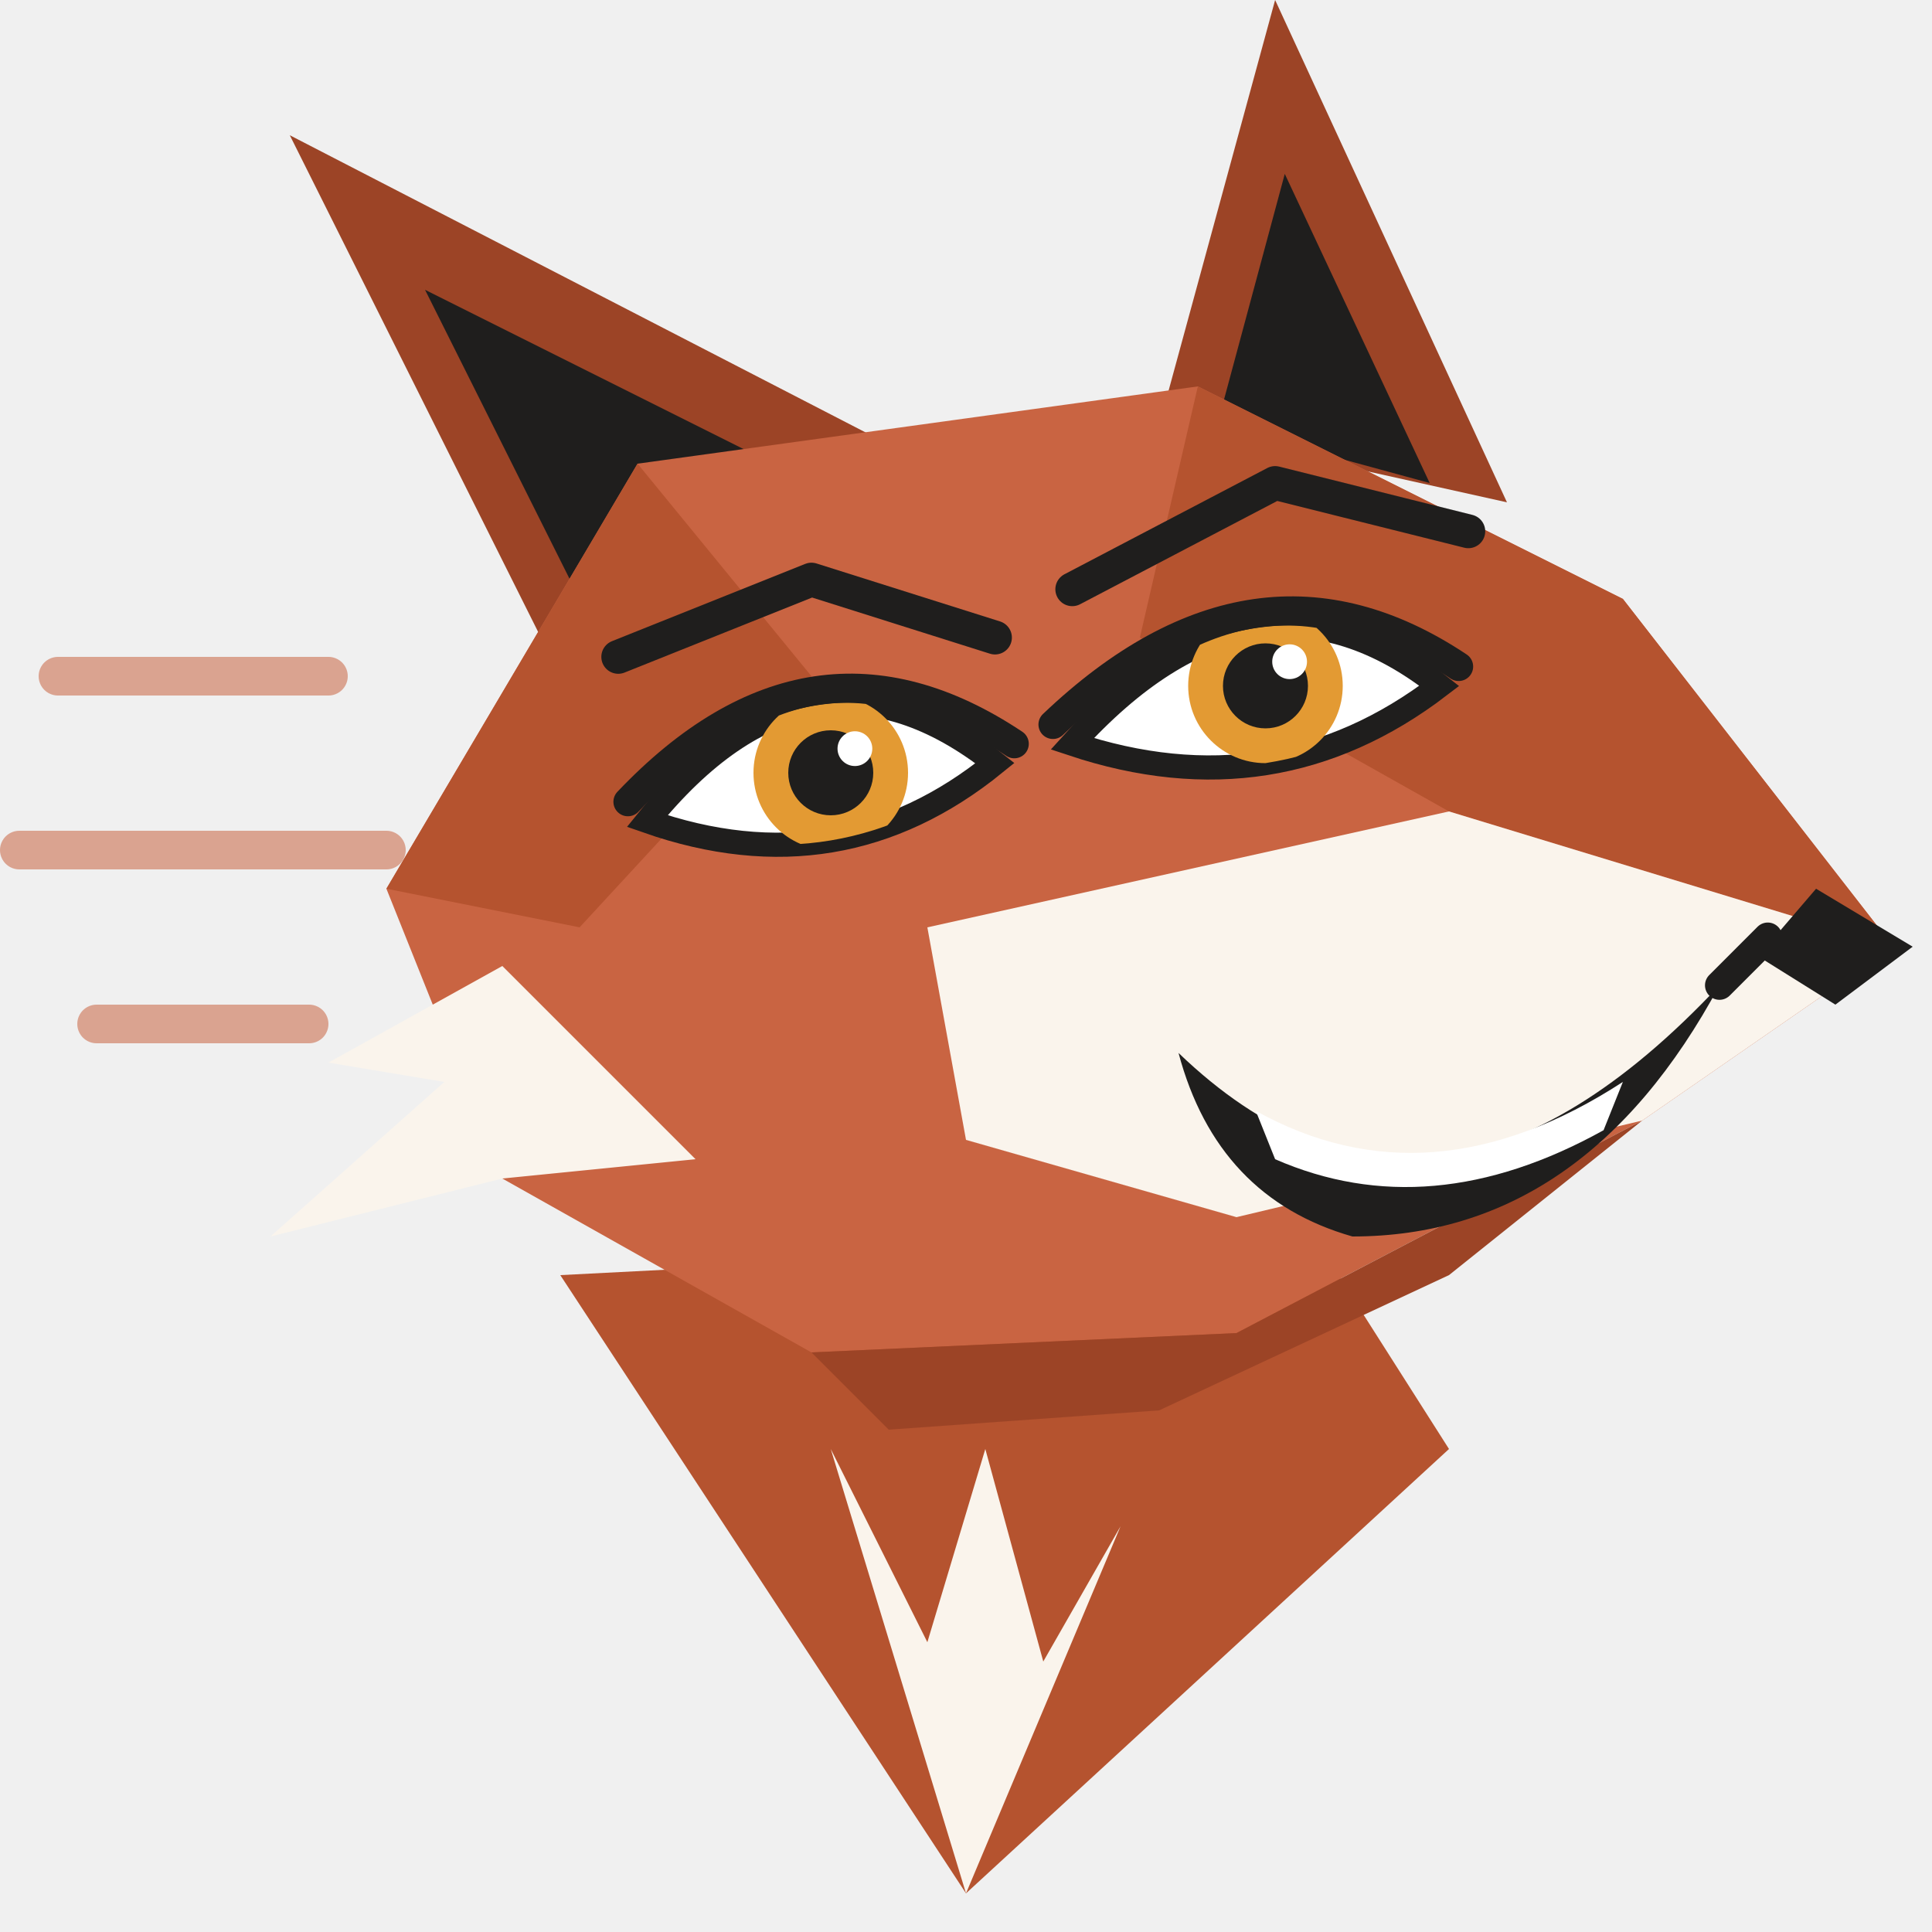
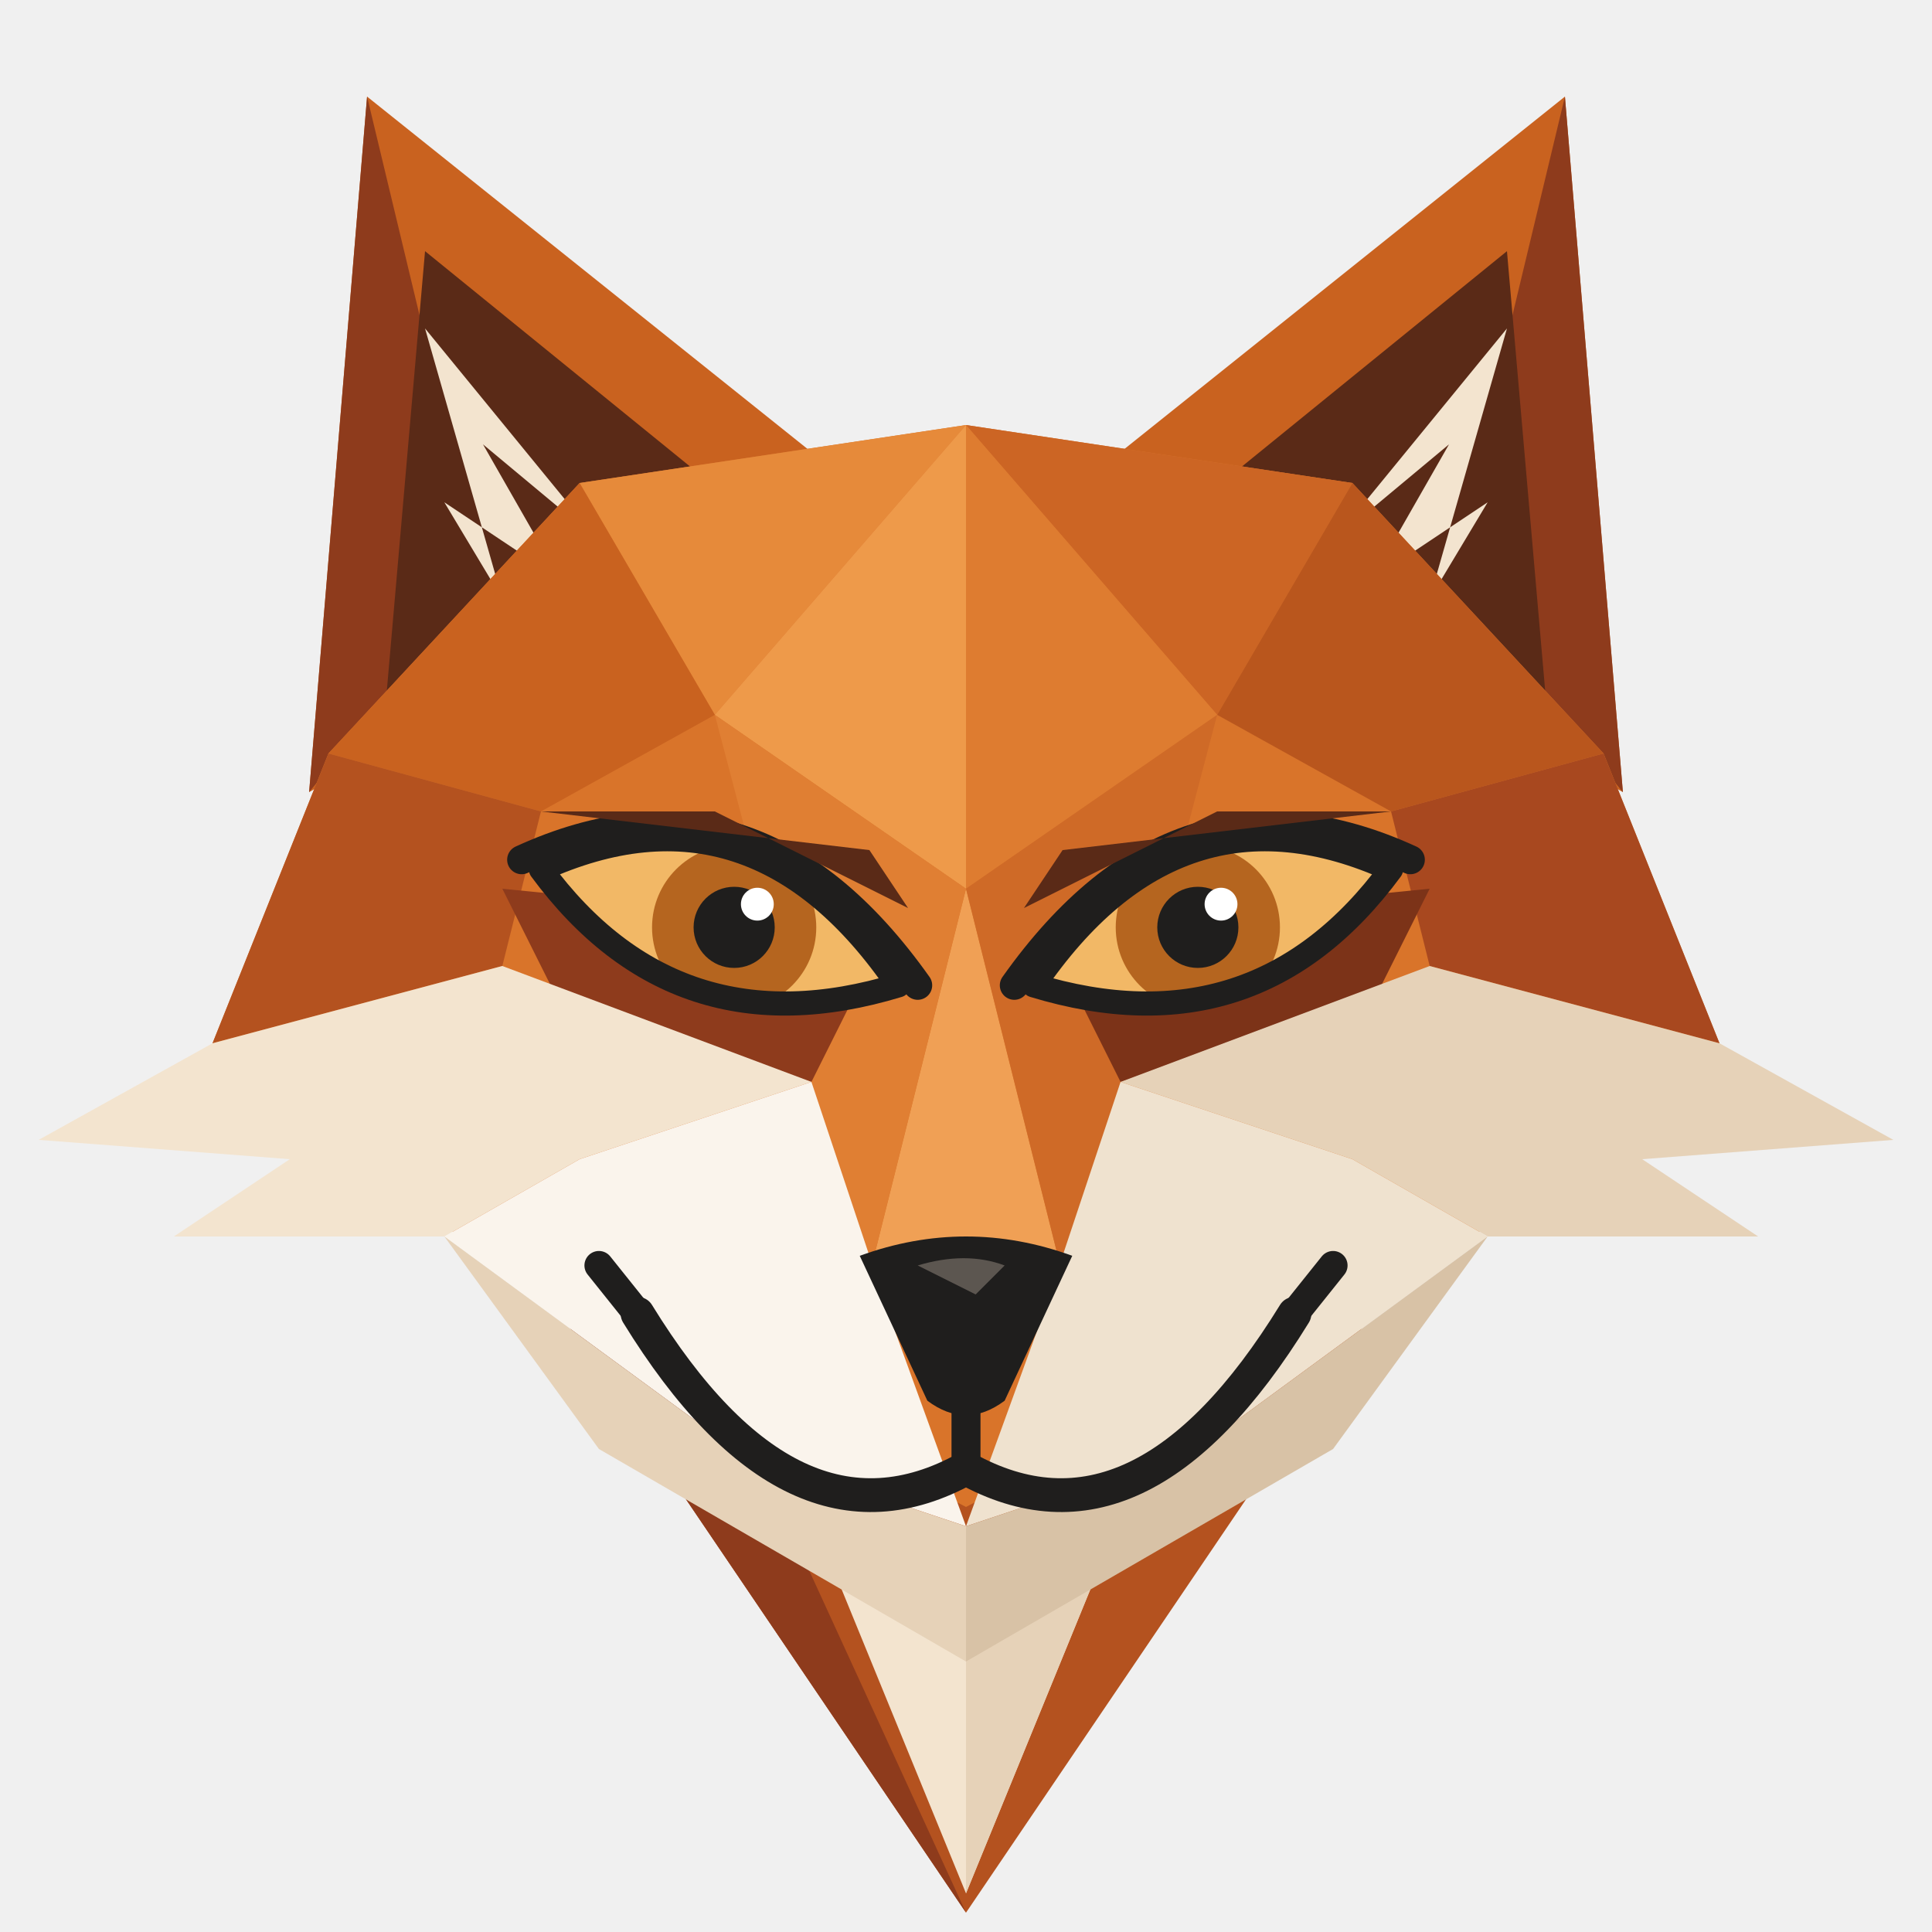
<svg xmlns="http://www.w3.org/2000/svg" viewBox="0 0 200 200" width="200" height="200">
-   <g stroke="#C96442" stroke-width="4" stroke-linecap="round" opacity="0.55">
-     <line x1="6" y1="70" x2="34" y2="70" />
-     <line x1="2" y1="88" x2="40" y2="88" />
-     <line x1="10" y1="106" x2="32" y2="106" />
+   <path d="M58 136 L100 198 L142 136 Z" fill="#B4521F" />
+   <path d="M58 136 L100 198 L78 150 Z" fill="#8E3B1C" />
+   <path d="M82 152 L100 196 L118 152 L100 166 Z" fill="#F3E4CF" />
+   <path d="M100 166 L118 152 L100 196 Z" fill="#E6D2B8" />
+   <g id="ear-left">
+     <path d="M38 10 L32 82 L88 50 Z" fill="#C9621F" />
+     <path d="M38 10 L32 82 L50 60 Z" fill="#8E3B1C" />
+     <path d="M44 26 L40 72 L76 52 Z" fill="#5A2A17" />
+     <path d="M44 34 L52 62 L46 52 L58 60 L50 46 L62 56 Z" fill="#F3E4CF" />
  </g>
-   <path d="M58 70 L30 14 L92 46 Z" fill="#9C4426" />
-   <path d="M60 62 L44 30 L80 48 Z" fill="#1F1E1D" />
-   <path d="M120 44 L132 0 L156 52 Z" fill="#9C4426" />
-   <path d="M126 44 L133 18 L148 50 Z" fill="#1F1E1D" />
-   <path d="M58 132 L100 196 L150 150 L136 128 Z" fill="#B5532F" />
-   <path d="M86 150 L100 196 L116 158 L108 172 L102 150 L96 170 Z" fill="#FAF4EC" />
-   <path d="M40 92 L66 48 L124 40 L168 62 L196 98 L170 116 L128 138 L84 140 L52 122 Z" fill="#C96442" />
-   <path d="M124 40 L168 62 L196 98 L150 84 L118 66 Z" fill="#B5532F" />
-   <path d="M40 92 L66 48 L84 70 L60 96 Z" fill="#B5532F" />
-   <path d="M52 122 L28 128 L46 112 L34 110 L52 100 L72 120 Z" fill="#FAF4EC" />
-   <path d="M84 140 L128 138 L170 116 L150 132 L120 146 L92 148 Z" fill="#9C4426" />
-   <path d="M96 96 L150 84 L196 98 L170 116 L128 126 L100 118 Z" fill="#FAF4EC" />
-   <path d="M188 92 L198 98 L190 104 L182 99 Z" fill="#1F1E1D" />
-   <path d="M122 109 Q148 134 178 102 Q164 128 140 128 Q126 124 122 109 Z" fill="#1F1E1D" />
-   <path d="M130 115 Q148 125 168 112 L166 117 Q148 127 132 120 Z" fill="#FFFFFF" />
-   <path d="M178 102 L183 97" stroke="#1F1E1D" stroke-width="3" stroke-linecap="round" />
+   <g id="ear-right">
+     <path d="M162 10 L168 82 L112 50 Z" fill="#C9621F" />
+     <path d="M162 10 L168 82 L150 60 Z" fill="#8E3B1C" />
+     <path d="M156 26 L160 72 L124 52 Z" fill="#5A2A17" />
+     <path d="M156 34 L148 62 L154 52 L142 60 L150 46 L138 56 Z" fill="#F3E4CF" />
+   </g>
+   <path d="M100 44 L140 50 L166 78 L178 108 L150 130 L100 156 L50 130 L22 108 L34 78 L60 50 Z" fill="#D9742A" />
+   <path d="M100 44 L60 50 L74 74 Z" fill="#E68A3A" />
+   <path d="M100 44 L140 50 L126 74 Z" fill="#CC6524" />
+   <path d="M100 44 L74 74 L100 92 Z" fill="#EE9A4A" />
+   <path d="M100 44 L126 74 L100 92 Z" fill="#DE7C30" />
+   <path d="M60 50 L34 78 L56 84 L74 74 Z" fill="#C9621F" />
+   <path d="M140 50 L166 78 L144 84 L126 74 Z" fill="#B9561D" />
+   <path d="M34 78 L22 108 L52 100 L56 84 Z" fill="#B4521F" />
+   <path d="M166 78 L178 108 L148 100 L144 84 Z" fill="#A8481F" />
+   <path d="M100 92 L90 132 L110 132 Z" fill="#F0A055" />
+   <path d="M100 92 L74 74 L84 112 L90 132 Z" fill="#E07F33" />
+   <path d="M100 92 L126 74 L116 112 L110 132 Z" fill="#CF6A27" />
+   <path d="M52 92 L92 96 L84 112 L58 104 Z" fill="#8E3B1C" />
+   <path d="M148 92 L108 96 L116 112 L142 104 Z" fill="#7C3318" />
+   <path d="M22 108 L4 118 L30 120 L18 128 L46 128 L60 120 L84 112 L52 100 Z" fill="#F3E4CF" />
+   <path d="M178 108 L196 118 L170 120 L182 128 L154 128 L140 120 L116 112 L148 100 Z" fill="#E6D2B8" />
+   <path d="M84 112 L60 120 L46 128 L76 150 L100 158 L92 136 Z" fill="#FAF4EC" />
+   <path d="M116 112 L140 120 L154 128 L124 150 L100 158 L108 136 Z" fill="#EFE2CF" />
+   <path d="M46 128 L76 150 L100 158 L100 172 L62 150 Z" fill="#E6D2B8" />
+   <path d="M154 128 L124 150 L100 158 L100 172 L138 150 Z" fill="#D8C2A6" />
+   <path d="M100 146 L100 152" stroke="#1F1E1D" stroke-width="3" stroke-linecap="round" />
+   <path d="M66 136 Q82 162 100 152 Q118 162 134 136" fill="none" stroke="#1F1E1D" stroke-width="3.5" stroke-linecap="round" stroke-linejoin="round" />
+   <path d="M66 136 L62 131" stroke="#1F1E1D" stroke-width="3" stroke-linecap="round" />
+   <path d="M134 136 L138 131" stroke="#1F1E1D" stroke-width="3" stroke-linecap="round" />
+   <path d="M89 130 Q100 126 111 130 L104 145 Q100 148 96 145 Z" fill="#1F1E1D" />
+   <path d="M95 131 Q100 129.5 104 131 L101 134 Z" fill="#5C5650" />
  <g id="eye-left">
-     <path d="M67 85 Q84 64 103 79 Q87 92 67 85 Z" fill="#FFFFFF" stroke="#1F1E1D" stroke-width="2.5" />
+     <path d="M93 102 Q78 80 56 90 Q70 109 93 102 Z" fill="#F2B866" />
    <clipPath id="clip-left">
-       <path d="M67 85 Q84 64 103 79 Q87 92 67 85 Z" />
+       <path d="M93 102 Q78 80 56 90 Q70 109 93 102 Z" />
    </clipPath>
    <g clip-path="url(#clip-left)">
      <g id="pupil-left">
-         <circle cx="86" cy="80" r="8" fill="#E39A33" />
-         <circle cx="86" cy="80" r="4.4" fill="#1F1E1D" />
-         <circle cx="88.5" cy="77.5" r="1.8" fill="#FFFFFF" />
+         <circle cx="76" cy="96" r="8.5" fill="#B5651F" />
+         <circle cx="76" cy="96" r="4.2" fill="#1F1E1D" />
+         <circle cx="78.4" cy="93.6" r="1.7" fill="#FFFFFF" />
      </g>
    </g>
-     <path id="lids-left" d="M65 83 Q84 63 105 77" fill="none" stroke="#1F1E1D" stroke-width="3" stroke-linecap="round" />
+     <path d="M93 102 Q78 80 56 90 Q70 109 93 102 Z" fill="none" stroke="#1F1E1D" stroke-width="2.5" stroke-linejoin="round" />
+     <path id="lids-left" d="M95 102 Q78 78 54 89" fill="none" stroke="#1F1E1D" stroke-width="3" stroke-linecap="round" />
  </g>
  <g id="eye-right">
-     <path d="M111 77 Q130 56 149 71 Q132 84 111 77 Z" fill="#FFFFFF" stroke="#1F1E1D" stroke-width="2.5" />
+     <path d="M107 102 Q122 80 144 90 Q130 109 107 102 Z" fill="#F2B866" />
    <clipPath id="clip-right">
-       <path d="M111 77 Q130 56 149 71 Q132 84 111 77 Z" />
+       <path d="M107 102 Q122 80 144 90 Q130 109 107 102 Z" />
    </clipPath>
    <g clip-path="url(#clip-right)">
      <g id="pupil-right">
-         <circle cx="131" cy="71" r="8" fill="#E39A33" />
-         <circle cx="131" cy="71" r="4.4" fill="#1F1E1D" />
-         <circle cx="133.5" cy="68.5" r="1.8" fill="#FFFFFF" />
+         <circle cx="124" cy="96" r="8.5" fill="#B5651F" />
+         <circle cx="124" cy="96" r="4.2" fill="#1F1E1D" />
+         <circle cx="126.4" cy="93.6" r="1.7" fill="#FFFFFF" />
      </g>
    </g>
-     <path id="lids-right" d="M109 75 Q130 55 151 69" fill="none" stroke="#1F1E1D" stroke-width="3" stroke-linecap="round" />
+     <path d="M107 102 Q122 80 144 90 Q130 109 107 102 Z" fill="none" stroke="#1F1E1D" stroke-width="2.5" stroke-linejoin="round" />
+     <path id="lids-right" d="M105 102 Q122 78 146 89" fill="none" stroke="#1F1E1D" stroke-width="3" stroke-linecap="round" />
  </g>
-   <path d="M64 68 L84 60 L103 66" fill="none" stroke="#1F1E1D" stroke-width="3.5" stroke-linecap="round" stroke-linejoin="round" />
-   <path d="M111 61 L132 50 L152 55" fill="none" stroke="#1F1E1D" stroke-width="3.5" stroke-linecap="round" stroke-linejoin="round" />
+   <path id="brow-left" d="M56 84 L90 88 L94 94 L74 84 Z" fill="#5A2A17" />
+   <path id="brow-right" d="M144 84 L110 88 L106 94 L126 84 Z" fill="#5A2A17" />
</svg>
